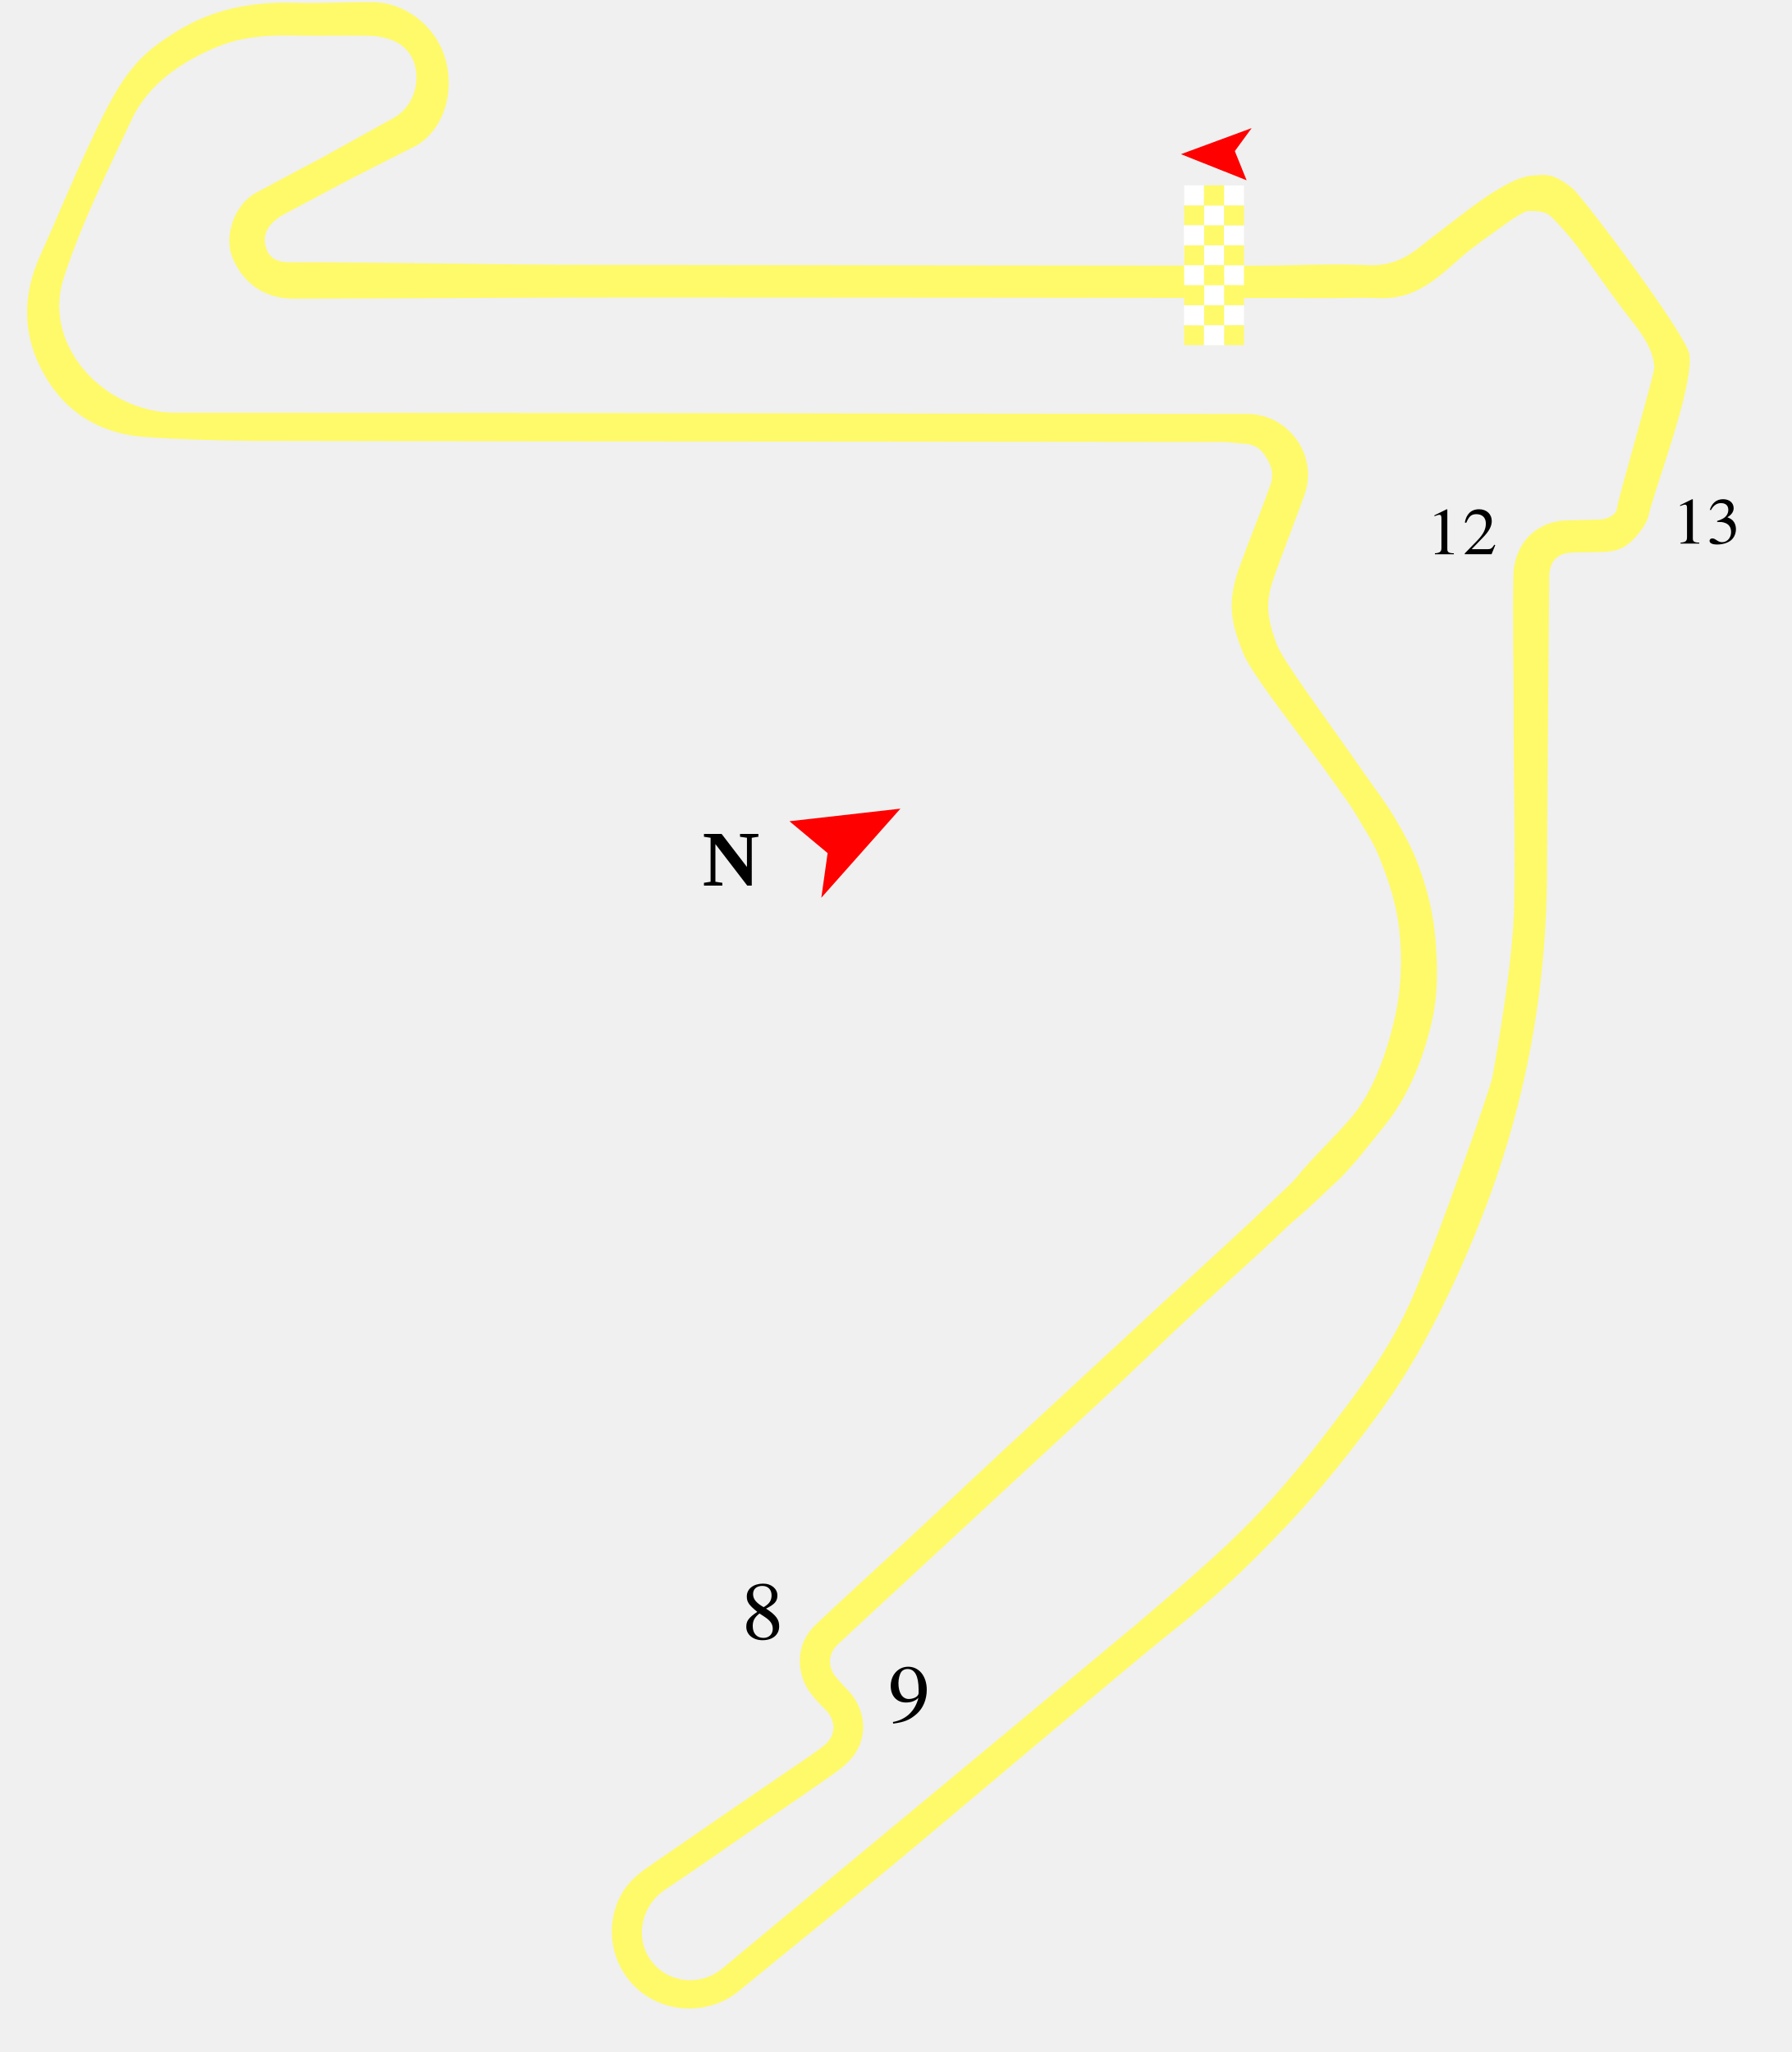
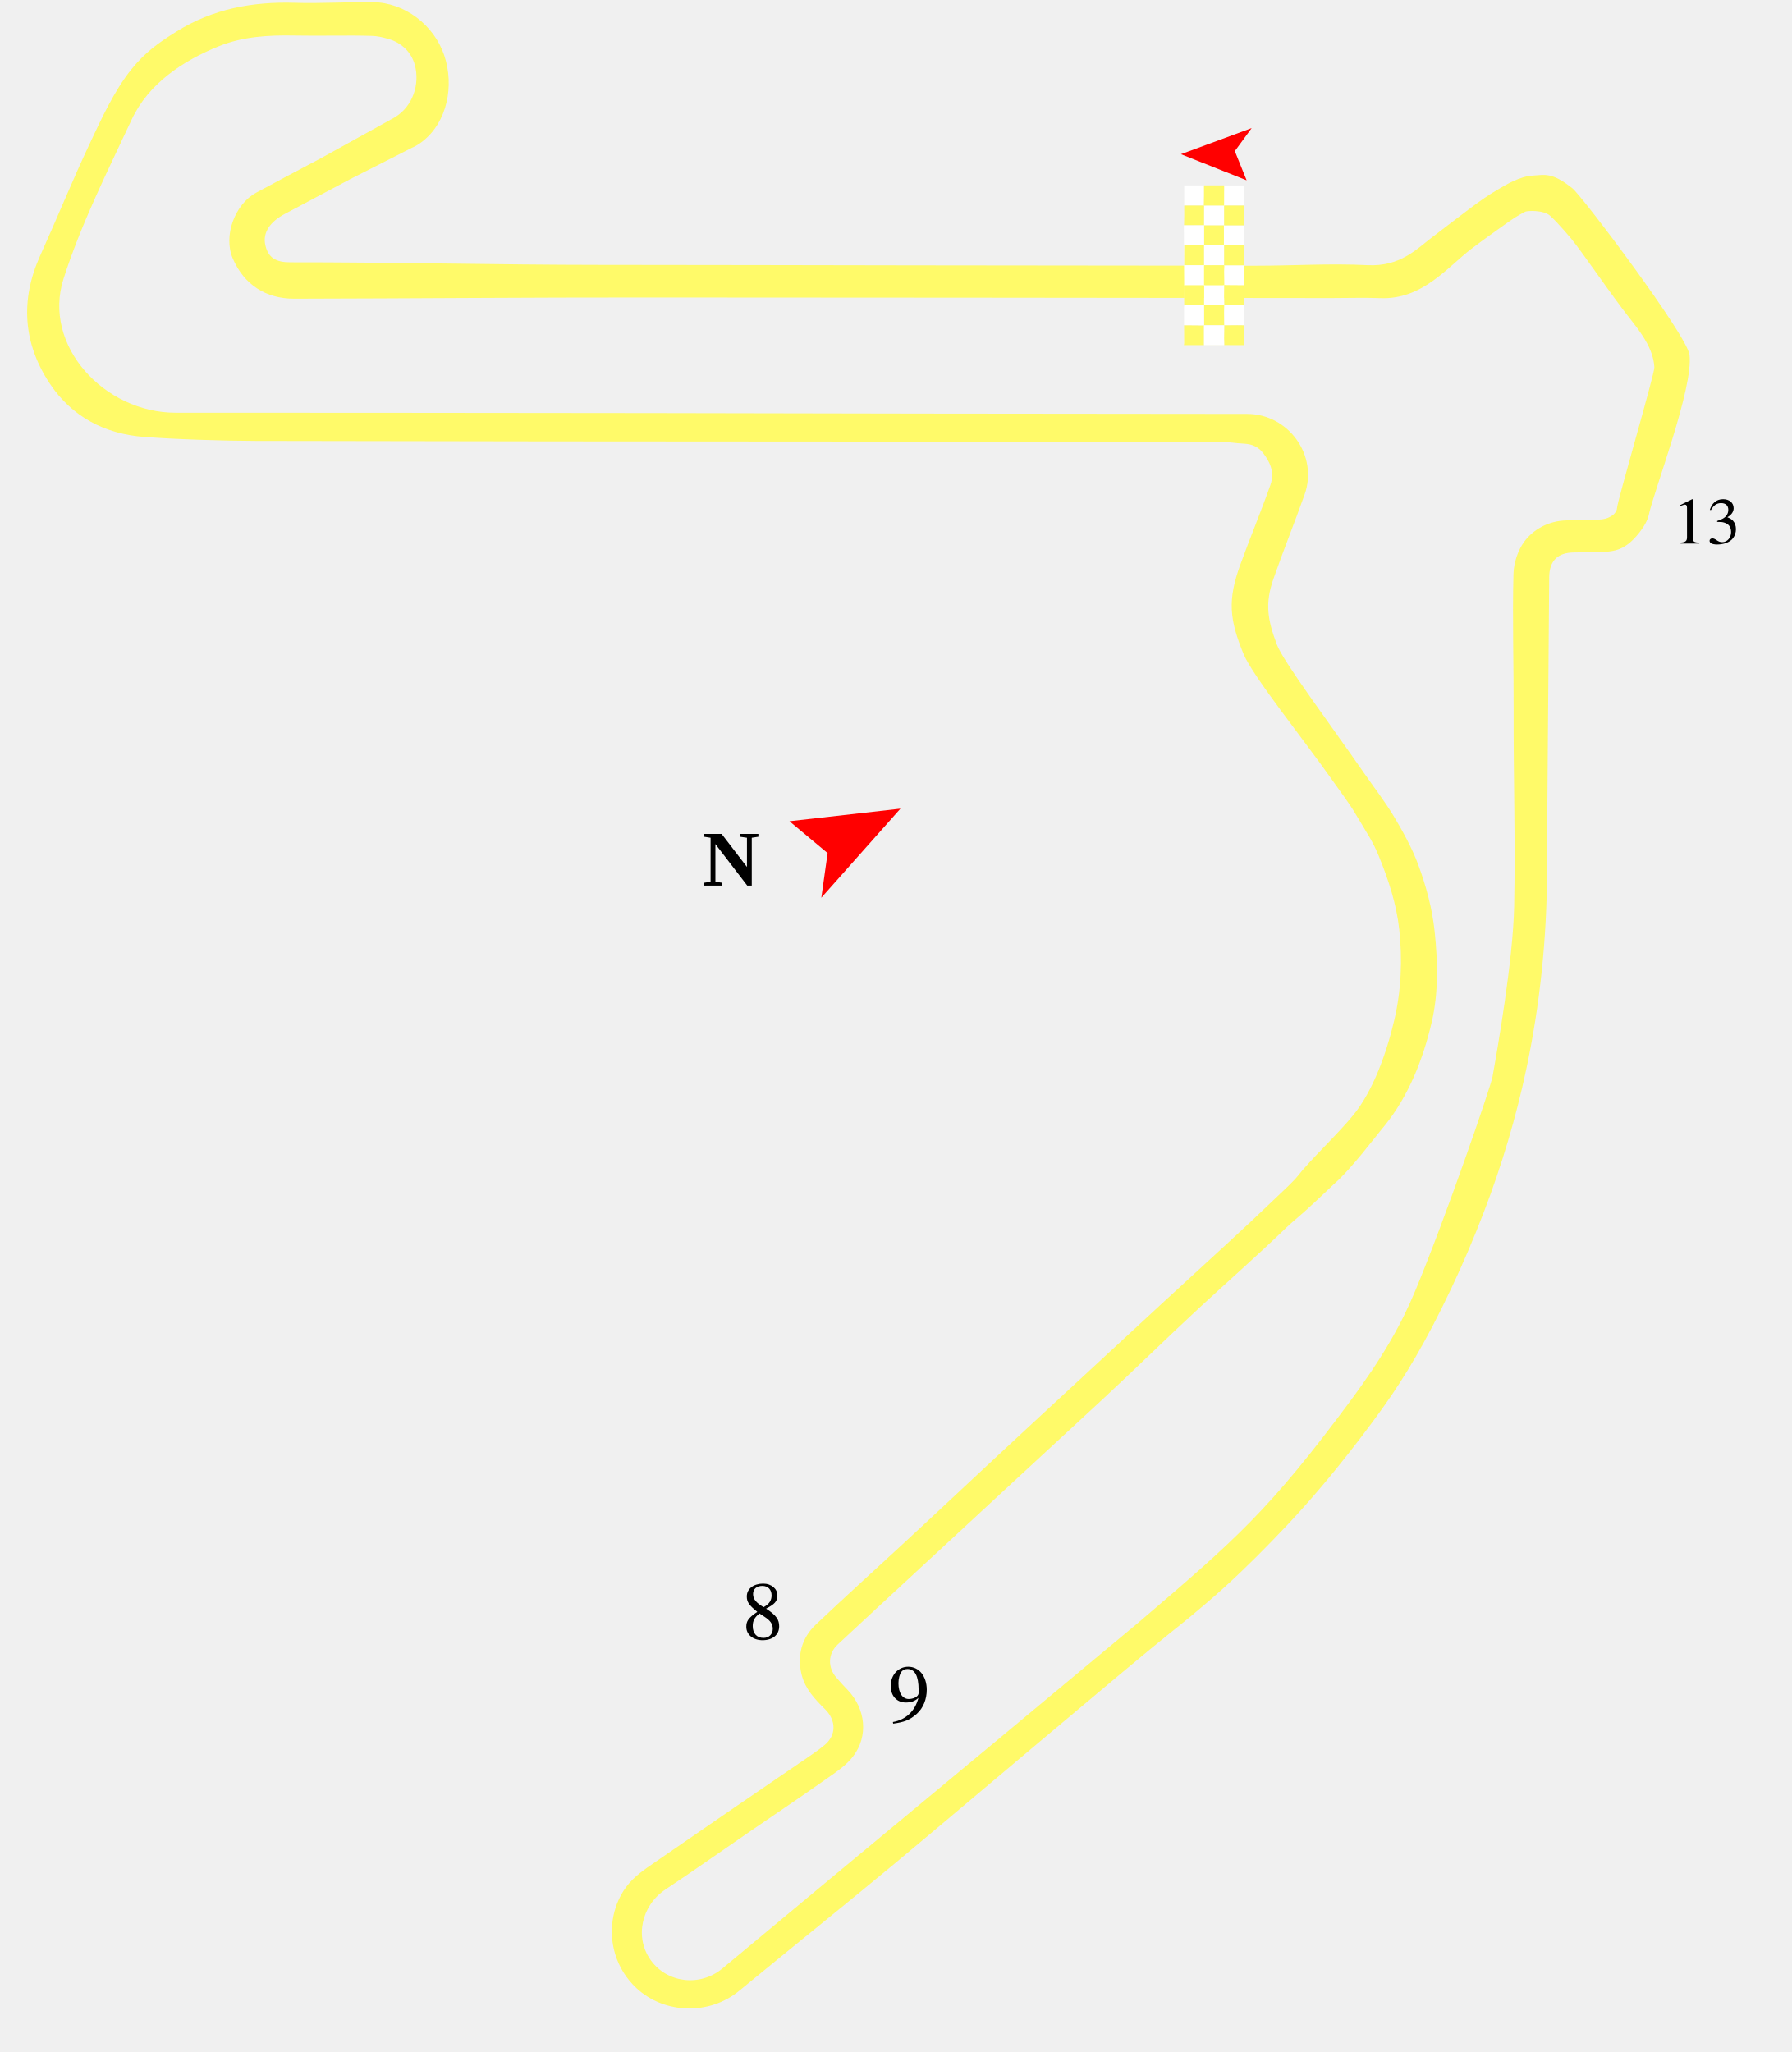
<svg xmlns="http://www.w3.org/2000/svg" width="230.373mm" height="263.863mm" viewBox="0 0 230.373 263.863" version="1.1" id="svg1" xml:space="preserve">
  <defs id="defs1" />
  <g id="layer1" transform="translate(58.30594,94.57387)">
    <g id="g34" transform="matrix(1.914917,0,0,1.914917,-92.89046,-26.63857)">
      <path style="font-size:4.237px;fill:#ff0000;stroke:none;stroke-width:1.027;stroke-dasharray:none" d="m 77.123,19.48 -5.233,6.073 0.416,-3.043 -2.525,-2.172 z" id="path22" transform="matrix(1.015067,0,0,0.9851566,0.2338607,-0.3661521)" />
      <g id="g33" transform="matrix(0.5863315,0,0,0.5863315,1.79094,31.65331)">
        <path style="font-weight:bold;font-size:9.033px;font-family:'Nimbus Roman No9 L';-inkscape-font-specification:'Nimbus Roman No9 L Bold';stroke-width:2.266" d="m 113.285,-18.544 -0.794,-0.115 v -0.322 h 2.104 v 0.322 l -0.759,0.115 v 5.478 h -0.516 l -3.648,-4.755 v 4.314 l 0.794,0.119 v 0.322 h -2.104 v -0.322 l 0.759,-0.119 v -5.037 l -0.759,-0.115 v -0.322 h 2.025 l 2.898,3.78 z" id="text33" />
      </g>
    </g>
    <g id="layer1-5" transform="translate(-193.3339,-234.0117)" />
    <path id="path1" d="m -7.644,-79.433 c 2.471,-1.427 3.334,-4.38 2.671,-6.801 -0.468,-1.71 -1.793,-2.882 -3.409,-3.34 -0.836,-0.237 -1.375,-0.362 -2.157,-0.387 -2.941,-0.094 -6.631,0.023 -9.945,-0.044 -3.31,-0.066 -6.585,0.124 -9.683,1.374 -4.68,1.889 -9.068,4.85 -11.197,9.41 -3.029,6.489 -6.492,13.367 -8.771,20.479 -2.755,8.599 5.226,17.239 14.425,17.242 8.596,0.003 17.192,7.59e-4 25.788,0.007 11.883,0.009 23.765,0.019 35.648,0.037 11.56,0.017 23.121,0.049 34.681,0.065 13.878,0.019 27.755,0.027 41.632,0.042 5.345,0.006 9.181,5.362 7.39,10.38 -1.293,3.623 -2.734,7.194 -4.003,10.825 -1.125,3.219 -0.74,5.297 0.449,8.479 0.797,2.133 6.832,10.185 11.194,16.487 1.298,1.876 2.686,3.65 3.865,5.622 1.004,1.679 2.303,3.993 3.098,6.145 1.027,2.776 1.815,5.679 2.123,8.623 0.405,3.876 0.506,7.891 -0.385,11.685 -1.116,4.75 -2.96,9.467 -6.081,13.314 -1.097,1.287 -4.197,5.489 -6.53,7.518 -0.325,0.32 -2.684,2.55 -3.736,3.488 -0.637,0.568 -1.741,1.487 -2.311,2.037 -3.856,3.717 -7.28,6.698 -11.213,10.337 -4.382,4.053 -8.236,7.877 -12.615,11.933 -3.629,3.361 -7.267,6.713 -10.897,10.072 -4.402,4.073 -8.802,8.149 -13.202,12.224 -3.262,3.021 -6.533,6.033 -9.782,9.068 -1.264,1.181 -1.313,2.944 -0.168,4.265 0.46,0.531 0.934,1.053 1.422,1.559 2.337,2.422 2.739,5.961 0.695,8.6 -0.921,1.19 -2.289,2.068 -3.547,2.956 -3.182,2.247 -6.418,4.415 -9.629,6.621 -3.645,2.504 -7.255,5.059 -10.936,7.509 -3.087,2.055 -3.983,6.175 -1.863,9.102 2.125,2.934 6.327,3.426 9.197,1.048 4.661,-3.862 9.303,-7.746 13.959,-11.614 7.131,-5.925 14.266,-11.846 21.401,-17.766 1.315,-1.092 17.442,-14.511 18.046,-15.027 12.737,-10.868 16.914,-14.524 27.301,-28.521 4.212,-5.676 6.599,-9.929 8.371,-14.192 3.954,-9.513 9.703,-26.226 9.94,-27.543 0.586,-3.258 2.647,-14.92 2.786,-21.946 0.167,-8.418 -0.095,-16.621 -0.069,-25.042 0.018,-5.78 -0.169,-11.951 -0.021,-17.678 0.036,-1.399 0.555,-3.005 1.382,-4.134 1.134,-1.549 3.103,-2.694 5.443,-2.741 1.29,-0.026 2.756,-0.066 4.046,-0.1 1.072,-0.029 1.495,-0.31 1.905,-0.581 0.208,-0.138 0.537,-0.579 0.533,-0.87 -0.01,-0.775 4.854,-17.323 4.807,-18.148 -0.164,-2.875 -2.42,-5.26 -4.047,-7.431 -2.81,-3.751 -5.142,-7.24 -6.601,-9.041 0,0 -1.731,-2.092 -2.759,-3.007 -0.868,-0.772 -2.942,-0.646 -3.193,-0.521 -0.931,0.468 -1.646,0.949 -2.557,1.597 -0.627,0.446 -1.354,0.967 -2.278,1.631 -0.582,0.418 -1.326,0.97 -2.067,1.532 -3.058,2.319 -6.285,6.557 -11.678,6.357 -2.14,-0.079 -4.284,-0.007 -6.426,-0.009 -15.316,-0.017 -30.632,-0.035 -45.948,-0.048 -14.053,-0.011 -28.105,-0.013 -42.158,-0.025 -14.377,-0.013 -30.813,0.127 -45.19,0.153 -3.59,0.006 -6.436,-1.777 -7.888,-5.192 -1.228,-2.886 0.262,-6.937 3.009,-8.433 2.763,-1.504 5.552,-2.96 8.33,-4.437 m 3.718,2.715 c -2.854,1.518 -5.525,2.945 -8.382,4.459 -1.729,0.916 -2.887,2.302 -2.473,4.04 0.375,1.571 1.335,2.171 3.189,2.169 12.528,-0.016 27.115,0.328 39.643,0.332 13.585,0.004 27.17,0.042 40.755,0.06 14.553,0.019 29.106,0.036 43.659,0.047 4.987,0.004 9.485,-0.312 14.471,-0.071 4.199,0.203 6.279,-2.053 8.29,-3.58 4.028,-3.059 6.204,-4.832 8.36,-6.088 1.065,-0.62 2.865,-1.779 4.71,-1.861 1.349,-0.06 2.309,-0.488 4.973,1.645 1.258,1.007 14.718,18.872 15.052,21.4 0.552,4.19 -4.596,17.569 -5.216,20.535 -0.325,1.554 -2.003,3.341 -2.718,3.845 -0.977,0.69 -1.739,0.985 -3.89,1.007 -1.027,0.011 -2.054,0.03 -3.082,0.044 -2.053,0.03 -3.107,1.084 -3.129,3.165 -0.036,3.491 -0.059,6.983 -0.085,10.475 -0.069,9.154 -0.167,18.307 -0.196,27.461 -0.027,8.544 -0.897,16.992 -2.669,25.348 -1.322,6.23 -3.152,12.351 -5.413,18.258 -1.291,3.373 -2.671,6.634 -4.233,9.936 -3.261,6.895 -6.004,11.412 -8.646,15.123 -1.29,1.813 -6.347,8.831 -12.427,15.279 -2.643,2.803 -5.355,5.526 -7.849,7.794 -3.364,3.06 -6.237,5.313 -7.107,6.004 -5.012,3.98 -28.443,23.859 -35.598,29.802 -6.48,5.382 -13.442,10.966 -19.946,16.319 -3.836,3.158 -9.603,2.967 -13.179,-0.348 -2.642,-2.45 -3.681,-6.056 -2.948,-9.4 0.277,-1.263 0.793,-2.491 1.598,-3.592 1.014,-1.385 2.427,-2.316 3.806,-3.263 3.284,-2.253 6.416,-4.429 9.699,-6.684 3.21,-2.206 6.604,-4.505 9.814,-6.711 0.771,-0.53 1.474,-1.012 2.195,-1.606 1.543,-1.271 1.522,-3.184 0.081,-4.61 -1.306,-1.292 -2.543,-2.586 -3.009,-4.415 -0.627,-2.459 -0.008,-4.752 1.817,-6.48 3.675,-3.481 7.468,-6.912 11.184,-10.349 5.498,-5.086 10.661,-9.97 16.161,-15.054 5.887,-5.441 11.155,-10.334 17.042,-15.774 3.424,-3.164 8.174,-7.478 11.479,-10.575 0.935,-0.876 1.963,-1.871 2.752,-2.611 1.124,-1.053 2.845,-2.676 3.289,-3.25 1.715,-2.213 5.152,-5.38 7.23,-7.937 2.51,-3.089 4.244,-7.911 5.253,-12.233 0.883,-3.783 1.043,-7.776 0.619,-11.637 -0.353,-3.217 -1.383,-6.357 -2.607,-9.354 -0.8,-1.959 -1.42,-2.79 -3.066,-5.561 -0.809,-1.362 -1.881,-2.74 -3.065,-4.43 -3.379,-4.825 -10.127,-13.223 -11.277,-16.04 -1.805,-4.421 -2.079,-6.905 -0.419,-11.473 1.273,-3.506 2.634,-6.75 3.877,-10.266 0.6,-1.697 -0.142,-3.063 -0.935,-4.088 -0.549,-0.711 -1.276,-1.162 -2.521,-1.218 -1.113,-0.05 -1.733,-0.215 -2.848,-0.216 -15.785,-0.017 -31.57,-0.037 -47.355,-0.05 -13.086,-0.012 -26.172,-0.012 -39.257,-0.026 -12.527,-0.013 -25.055,-0.031 -37.582,-0.06 -4.107,-0.009 -10.289,-0.204 -14.373,-0.519 -4.996,-0.385 -9.226,-2.587 -12.043,-6.81 -3.477,-5.212 -3.843,-10.801 -1.26,-16.51 2.117,-4.679 4.128,-9.634 6.313,-14.279 1.469,-3.122 3.184,-6.91 5.413,-9.668 1.766,-2.185 3.415,-3.367 5.801,-4.858 4.678,-2.923 9.8,-3.857 15.241,-3.689 3.337,0.104 6.683,-0.121 10.023,-0.081 4.066,0.049 7.844,2.934 9.158,6.846 1.315,3.916 0.373,8.573 -2.792,11.049 -0.366,0.286 -0.804,0.59 -1.384,0.832" style="fill:#fffa69;fill-opacity:1;fill-rule:nonzero;stroke:none;stroke-width:0.353" />
    <g id="text20" style="font-size:4.237px;stroke-width:0.353" transform="matrix(1.015067,0,0,0.9851566,0.2338608,-0.3661525)">
      <path style="fill:#ff0000;stroke:none;stroke-width:1.245;stroke-dasharray:none" d="m 91.915,-75.502 8.958,-3.407 -2.133,3.006 1.493,3.808 z" id="path21" />
      <path style="font-size:15.184px;font-family:STIX;stroke-width:0.249" d="m 41.024,116.653 c 0,-0.856 -0.343,-1.434 -1.659,-2.312 1.06,-0.567 1.434,-0.931 1.434,-1.734 0,-0.835 -0.739,-1.531 -1.798,-1.531 -1.188,0 -2.077,0.642 -2.077,1.67 0,0.696 0.225,1.103 1.327,2.012 -1.145,0.803 -1.392,1.22 -1.392,1.959 0,1.006 0.846,1.745 2.055,1.745 1.285,0 2.109,-0.706 2.109,-1.809 z m -0.963,-4.046 c 0,0.664 -0.278,1.113 -1.006,1.541 -0.942,-0.557 -1.338,-1.049 -1.338,-1.713 0,-0.664 0.46,-1.06 1.177,-1.06 0.728,0 1.167,0.492 1.167,1.231 z m -0.899,2.794 c 0.728,0.492 1.049,0.921 1.049,1.584 0,0.696 -0.482,1.177 -1.177,1.177 -0.814,0 -1.359,-0.557 -1.359,-1.541 0,-0.696 0.225,-1.135 0.856,-1.649 z" id="path8" />
      <path style="font-size:15.184px;font-family:STIX;stroke-width:0.247" d="m 55.461,129.35 c 1.383,-0.192 2.075,-0.447 2.98,-1.266 0.851,-0.777 1.277,-1.937 1.277,-3.16 0,-0.894 -0.255,-1.66 -0.681,-2.192 -0.415,-0.511 -0.99,-0.809 -1.671,-0.809 -1.266,0 -2.213,1.075 -2.213,2.511 0,1.298 0.766,2.16 1.915,2.16 0.628,0 1.139,-0.16 1.596,-0.607 -0.426,1.745 -1.617,2.862 -3.235,3.15 z m 3.224,-4.012 c 0,0.564 -0.777,0.798 -1.245,0.798 -0.798,0 -1.309,-0.798 -1.309,-2.064 0,-0.575 0.16,-1.202 0.372,-1.49 0.181,-0.234 0.458,-0.362 0.777,-0.362 0.926,0 1.405,0.915 1.405,2.703 z" id="path9" />
-       <path style="font-size:15.184px;font-family:STIX;stroke-width:0.202" d="m 126.481,-23.285 v -0.13 c -0.651,0 -0.825,-0.156 -0.825,-0.53 v -5.185 l -0.078,-0.026 -1.555,0.79 v 0.122 l 0.234,-0.087 c 0.156,-0.061 0.304,-0.104 0.391,-0.104 0.182,0 0.261,0.13 0.261,0.426 v 3.899 c 0,0.478 -0.182,0.66 -0.825,0.695 v 0.13 z m 5.246,-1.19 -0.122,-0.052 c -0.287,0.486 -0.469,0.582 -0.834,0.582 h -2.032 l 1.433,-1.529 c 0.773,-0.816 1.112,-1.468 1.112,-2.154 0,-0.86 -0.625,-1.529 -1.607,-1.529 -1.068,0 -1.624,0.712 -1.806,1.728 l 0.182,0.043 c 0.347,-0.851 0.651,-1.129 1.277,-1.129 0.738,0 1.207,0.434 1.207,1.225 0,0.738 -0.313,1.398 -1.129,2.258 l -1.546,1.641 v 0.104 h 3.396 z" id="path12" />
      <path style="font-size:15.184px;font-family:STIX;stroke-width:0.199" d="m 157.568,-24.675 v -0.129 c -0.643,0 -0.815,-0.154 -0.815,-0.523 v -5.119 l -0.077,-0.026 -1.535,0.78 v 0.12 l 0.231,-0.086 c 0.154,-0.06 0.3,-0.103 0.386,-0.103 0.18,0 0.257,0.129 0.257,0.42 v 3.85 c 0,0.472 -0.18,0.652 -0.815,0.686 v 0.129 z m 1.475,-4.373 c 0.352,-0.634 0.746,-0.909 1.277,-0.909 0.566,0 0.926,0.292 0.926,0.875 0,0.523 -0.274,0.909 -0.694,1.149 -0.171,0.103 -0.394,0.197 -0.72,0.309 v 0.12 c 0.489,0 0.686,0.026 0.875,0.086 0.592,0.171 0.892,0.592 0.892,1.243 0,0.729 -0.48,1.312 -1.115,1.312 -0.24,0 -0.42,-0.043 -0.737,-0.266 -0.24,-0.171 -0.377,-0.223 -0.523,-0.223 -0.197,0 -0.352,0.129 -0.352,0.309 0,0.309 0.334,0.489 0.96,0.489 0.763,0 1.578,-0.249 1.989,-0.797 0.249,-0.326 0.394,-0.746 0.394,-1.2 0,-0.446 -0.137,-0.84 -0.377,-1.106 -0.18,-0.189 -0.334,-0.292 -0.712,-0.454 0.574,-0.343 0.797,-0.772 0.797,-1.183 0,-0.703 -0.54,-1.175 -1.337,-1.175 -0.892,0 -1.432,0.574 -1.68,1.389 z" id="path13" />
      <g id="g1" />&gt;</g>
    <g id="g20">
      <path id="path33" d="m 93.909,-50.199 c 0.866,0 1.731,0 2.597,0" style="fill:#ffffff;fill-opacity:1;fill-rule:nonzero;stroke:none;stroke-width:0.353" />
      <path id="path34" d="m 101.637,-65.599 v 2.588 c -0.026,-0.006 -0.053,-0.016 -0.079,-0.016 -0.792,-0.002 -1.584,-0.004 -2.376,-0.003 -0.031,0 -0.063,0.015 -0.093,0.023 v 2.546 l 0.005,-0.005 c -0.865,0.002 -1.73,0.005 -2.595,0.007 v -2.598 c 0.073,0.009 0.147,0.024 0.22,0.024 0.643,0.002 1.286,0.001 1.929,7.06e-4 H 99.056 v -2.561 h -2.558 c 0.003,-0.851 -0.003,-1.683 -5.35e-4,-2.534 l 0.009,-0.026 c 0.074,-0.006 0.141,-0.003 0.215,-0.003 0.689,-0.001 1.378,-7.05e-4 2.067,-7.05e-4 h 0.27 c 0.005,-0.084 0.012,-0.144 0.012,-0.203 7.05e-4,-0.498 -0.003,-0.996 3.53e-4,-1.494 0.002,-0.292 0.012,-0.585 0.018,-0.877 h 2.547 v 2.587 h -2.549 v 2.547 z" style="fill:#ffffff;fill-opacity:1;fill-rule:nonzero;stroke:none;stroke-width:0.353" />
      <path id="path35" d="m 93.954,-69.575 c -0.003,-0.389 0.006,-0.774 -3.1e-5,-1.163 h 2.547 c -0.001,0.864 -0.002,1.728 -0.003,2.592 l 0.006,-0.006 -2.55,0.005" style="fill:#ffffff;fill-opacity:1;fill-rule:nonzero;stroke:none;stroke-width:0.35" />
      <path id="path36" d="m 101.637,-55.331 v 2.588 c -0.278,-0.004 -0.557,-0.012 -0.835,-0.011 -0.57,0.002 -1.141,0.009 -1.712,0.014 -0.006,-0.552 -0.015,-1.103 -0.016,-1.656 -7.06e-4,-0.313 0.011,-0.626 0.017,-0.939 0.849,0.001 1.697,0.003 2.546,0.004" style="fill:#ffffff;fill-opacity:1;fill-rule:nonzero;stroke:none;stroke-width:0.353" />
      <path id="path37" d="m 101.637,-60.465 v 2.588 c -0.776,-0.005 -1.552,-0.009 -2.327,-0.016 -0.073,-3.53e-4 -0.147,-0.015 -0.22,-0.023 -0.006,-0.592 -0.014,-1.185 -0.016,-1.777 -7.06e-4,-0.258 0.013,-0.516 0.02,-0.774 l -0.005,0.005 z" style="fill:#ffffff;fill-opacity:1;fill-rule:nonzero;stroke:none;stroke-width:0.353" />
      <path id="path38" d="m 99.09,-50.2 2.546,0.003" style="fill:#ffffff;fill-opacity:1;fill-rule:nonzero;stroke:none;stroke-width:0.353" />
      <path id="path39" d="m 101.637,-60.465 -2.548,0.003 v -2.546 c 0.03,-0.008 0.061,-0.023 0.093,-0.023 0.792,0 1.584,0.001 2.376,0.003 0.026,3.52e-4 0.053,0.011 0.079,0.016 z" style="fill:#fffa69;fill-opacity:1;fill-rule:nonzero;stroke:none;stroke-width:0.353" />
      <path id="path40" d="m 99.09,-57.916 c 0.073,0.008 0.147,0.022 0.22,0.023 0.776,0.007 1.551,0.011 2.327,0.016 v 2.546 c -0.849,-0.001 -1.697,-0.002 -2.546,-0.003 l 0.004,0.006 c -0.006,-0.367 -0.018,-0.735 -0.018,-1.102 7.06e-4,-0.498 0.011,-0.996 0.017,-1.493 0,0 -0.005,0.007 -0.005,0.007" style="fill:#fffa69;fill-opacity:1;fill-rule:nonzero;stroke:none;stroke-width:0.353" />
      <path id="path41" d="m 101.637,-50.197 -2.546,-0.003 0.004,0.006 c -0.006,-0.299 -0.019,-0.598 -0.018,-0.897 0.001,-0.551 0.011,-1.103 0.017,-1.654 l -0.004,0.005 c 0.57,-0.005 1.141,-0.012 1.712,-0.014 0.278,-0.001 0.557,0.007 0.835,0.011 z" style="fill:#fffa69;fill-opacity:1;fill-rule:nonzero;stroke:none;stroke-width:0.353" />
      <path id="path42" d="m 101.637,-65.599 h -2.549 v -2.547 h 2.549 z" style="fill:#fffa69;fill-opacity:1;fill-rule:nonzero;stroke:none;stroke-width:0.353" />
      <path id="path43" d="m 96.506,-50.199 -0.006,0.005 c 0.865,0 1.73,0 2.595,0 l -0.004,-0.006" style="fill:#fffa69;fill-opacity:1;fill-rule:nonzero;stroke:none;stroke-width:0.353" />
      <path id="path44" d="m 96.506,-50.199 c -0.866,0 -1.731,0 -2.597,0 0,0 0.008,0.005 0.008,0.005 0.007,-0.081 0.019,-0.162 0.019,-0.243 0.001,-0.69 0.001,-1.379 7.06e-4,-2.069 v -0.249 c 0.3,0 0.565,-0.001 0.83,3.53e-4 0.58,0.004 1.159,0.009 1.739,0.014 l -0.006,-0.006 c -3.53e-4,0.851 -3.53e-4,1.701 -3.53e-4,2.552 z" style="fill:#fffa69;fill-opacity:1;fill-rule:nonzero;stroke:none;stroke-width:0.353" />
      <path id="path45" d="m 93.917,-50.194 -0.008,-0.005" style="fill:#fffa69;fill-opacity:1;fill-rule:nonzero;stroke:none;stroke-width:0.353" />
      <path id="path46" d="m 99.094,-60.468 c -0.007,0.258 -0.021,0.516 -0.02,0.774 0.002,0.593 0.01,1.185 0.016,1.777 0,0 0.004,-0.007 0.004,-0.007 -0.06,0.009 -0.12,0.026 -0.18,0.026 -0.752,0.002 -1.505,0.002 -2.258,3.52e-4 -0.046,0 -0.092,-0.011 -0.151,-0.019 v -2.553 l -0.007,0.007 c 0.865,-0.002 1.73,-0.005 2.595,-0.007" style="fill:#fffa69;fill-opacity:1;fill-rule:nonzero;stroke:none;stroke-width:0.353" />
      <path id="path47" d="m 96.499,-65.595 h 2.557 v 2.561 c -0.139,0 -0.274,0 -0.409,0 -0.643,0 -1.286,0.001 -1.929,-7.06e-4 -0.073,0 -0.147,-0.016 -0.22,-0.024 l 0.007,0.008 c 0,-0.851 0,-1.701 0,-2.551 z" style="fill:#fffa69;fill-opacity:1;fill-rule:nonzero;stroke:none;stroke-width:0.353" />
      <path id="path48" d="m 93.935,-65.596 c 0.008,-0.401 0.019,-0.803 0.022,-1.205 0.004,-0.443 0.001,-0.886 0.001,-1.347 h 2.546 c -0.002,0.851 -0.005,1.702 -0.007,2.553 l 0.007,-0.007 c -0.858,3.53e-4 -1.717,3.53e-4 -2.575,7.05e-4 z" style="fill:#fffa69;fill-opacity:1;fill-rule:nonzero;stroke:none;stroke-width:0.351" />
      <path id="path49" d="m 96.498,-63.059 c 0,0.866 3.53e-4,1.732 3.53e-4,2.598 l 0.007,-0.007 h -2.553 l -0.004,-2.559 c 0.719,0 1.427,-9.68e-4 2.13,-0.003 0.142,-3.52e-4 0.285,-0.013 0.427,-0.02 z" style="fill:#fffa69;fill-opacity:1;fill-rule:nonzero;stroke:none;stroke-width:0.353" />
      <path id="path50" d="m 99.091,-55.334 c -0.006,0.313 -0.018,0.626 -0.017,0.939 0.001,0.552 0.01,1.103 0.016,1.656 0,0 0.004,-0.005 0.004,-0.005 -0.865,0 -1.729,-3.53e-4 -2.594,-3.53e-4 l 0.006,0.006 c -0.002,-0.865 -0.004,-1.729 -0.006,-2.594 0.865,0.002 1.73,0.004 2.595,0.006 z" style="fill:#fffa69;fill-opacity:1;fill-rule:nonzero;stroke:none;stroke-width:0.353" />
      <path id="path51" d="m 93.911,-65.601 c 0.865,0 1.73,-3.53e-4 2.594,-3.53e-4 0,0.85 0,1.701 0,2.551 -0.142,0.007 -0.285,0.02 -0.427,0.02 -0.703,0.002 -1.407,0.001 -2.126,0.001 v 2.562 h 2.553 v 2.553 c 0.059,0.008 0.105,0.019 0.151,0.019 0.753,0.001 1.505,0.001 2.258,-3.53e-4 0.06,0 0.12,-0.017 0.18,-0.026 -0.006,0.498 -0.016,0.996 -0.017,1.493 -3.53e-4,0.367 0.012,0.734 0.018,1.102 -0.865,-0.002 -1.73,-0.004 -2.595,-0.006 l 0.006,0.006 v -2.551 h -2.568 c 0,0.409 -0.002,0.804 7.05e-4,1.2 0.003,0.45 0.011,0.9 0.017,1.351 l 0.006,-0.005" style="fill:#ffffff;fill-opacity:1;fill-rule:nonzero;stroke:none;stroke-width:0.353" />
      <path id="path52" d="m 96.5,-52.745 c 0.865,0 1.729,3.53e-4 2.594,3.53e-4 -0.006,0.551 -0.015,1.103 -0.017,1.654 -7.06e-4,0.299 0.012,0.598 0.018,0.897 -0.865,0 -1.73,0 -2.595,0 0,-0.851 3.53e-4,-1.701 3.53e-4,-2.552" style="fill:#ffffff;fill-opacity:1;fill-rule:nonzero;stroke:none;stroke-width:0.353" />
      <path id="path53" d="m 93.933,-52.757 v -0.23 c 0,-0.702 -0.001,-1.405 0.001,-2.107 3.52e-4,-0.08 0.017,-0.16 0.026,-0.24 l -0.006,0.005 h 2.551 l -0.006,-0.006 c 0.002,0.865 0.004,1.73 0.006,2.594 -0.58,-0.005 -1.159,-0.011 -1.739,-0.014 -0.265,-0.002 -0.53,-3.52e-4 -0.83,-3.52e-4 v 0.249 c 0,0.69 7.05e-4,1.379 -7.06e-4,2.069 -3.52e-4,0.081 -0.012,0.162 -0.019,0.243" style="fill:#ffffff;fill-opacity:1;fill-rule:nonzero;stroke:none;stroke-width:0.353" />
      <path id="path54" d="m 96.505,-55.328 c -0.85,0 -1.7,0 -2.551,0 -0.006,-0.45 -0.013,-0.901 -0.017,-1.351 -0.003,-0.395 -7.05e-4,-0.791 -7.05e-4,-1.2 h 2.568 z" style="fill:#fffa69;fill-opacity:1;fill-rule:nonzero;stroke:none;stroke-width:0.353" />
      <path id="path17" d="m 96.476,-68.14 c 0.008,-0.409 0.019,-0.818 0.023,-1.227 0.004,-0.451 0.001,-0.902 0.001,-1.372 h 2.587 c -0.002,0.866 -0.005,1.733 -0.007,2.599 l 0.007,-0.007 c -0.872,3.59e-4 -1.744,3.59e-4 -2.616,7.18e-4 z" style="fill:#fffa69;fill-opacity:1;fill-rule:nonzero;stroke:none;stroke-width:0.357" />
    </g>
  </g>
</svg>
